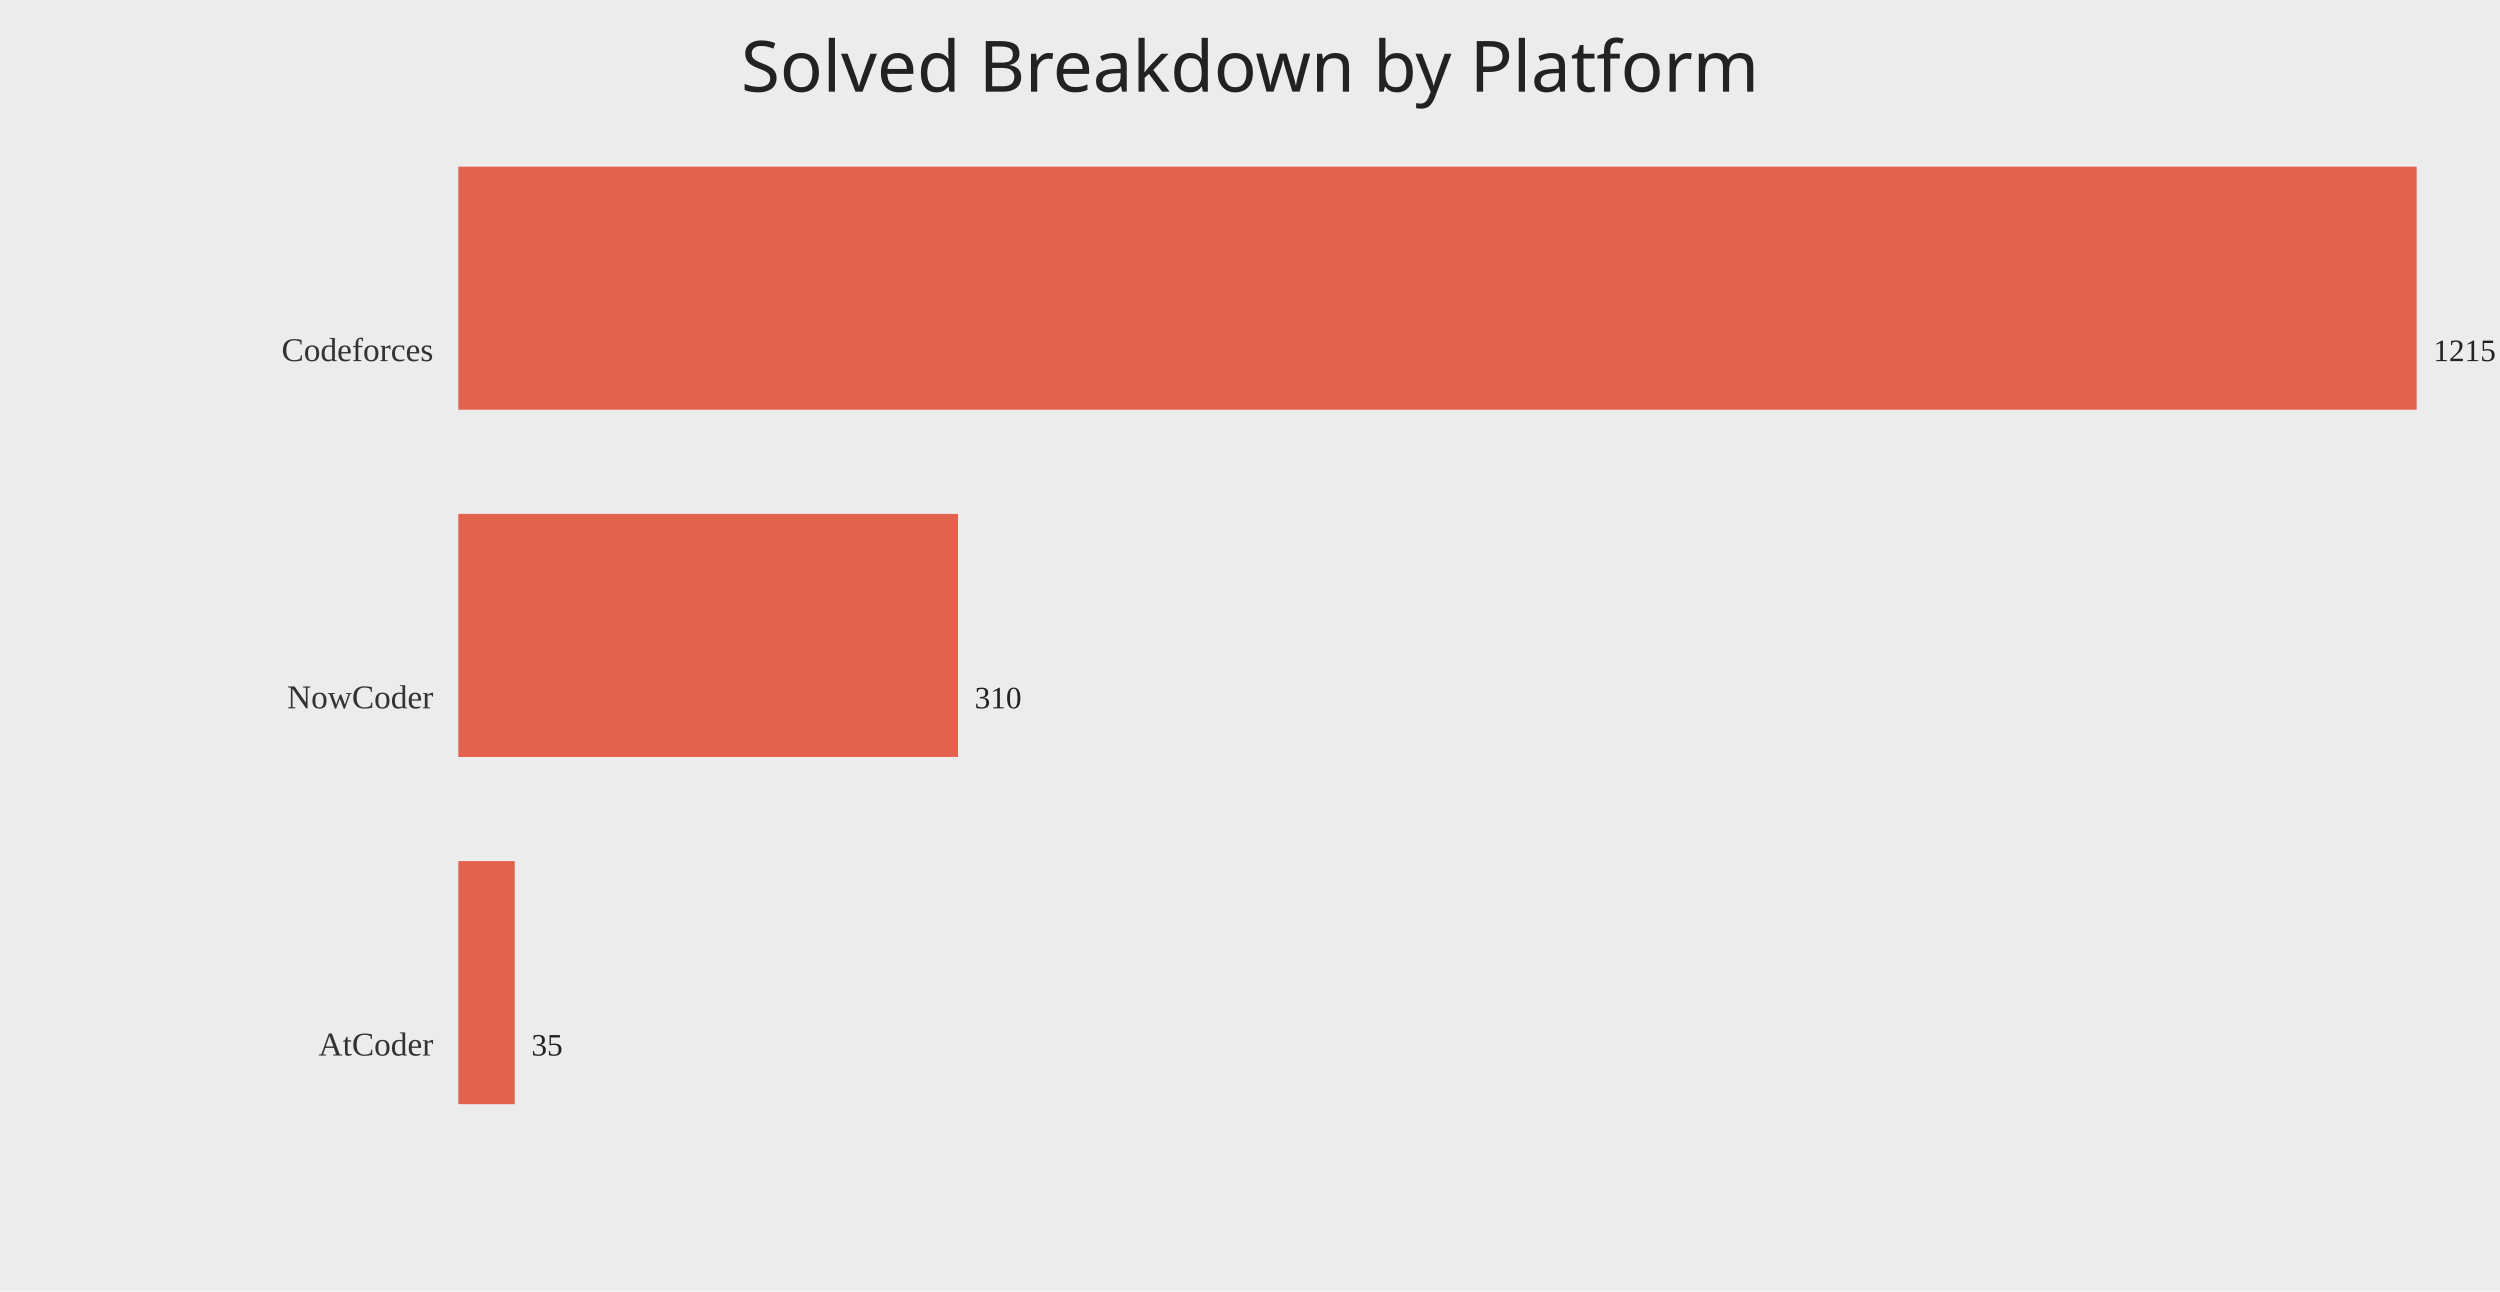
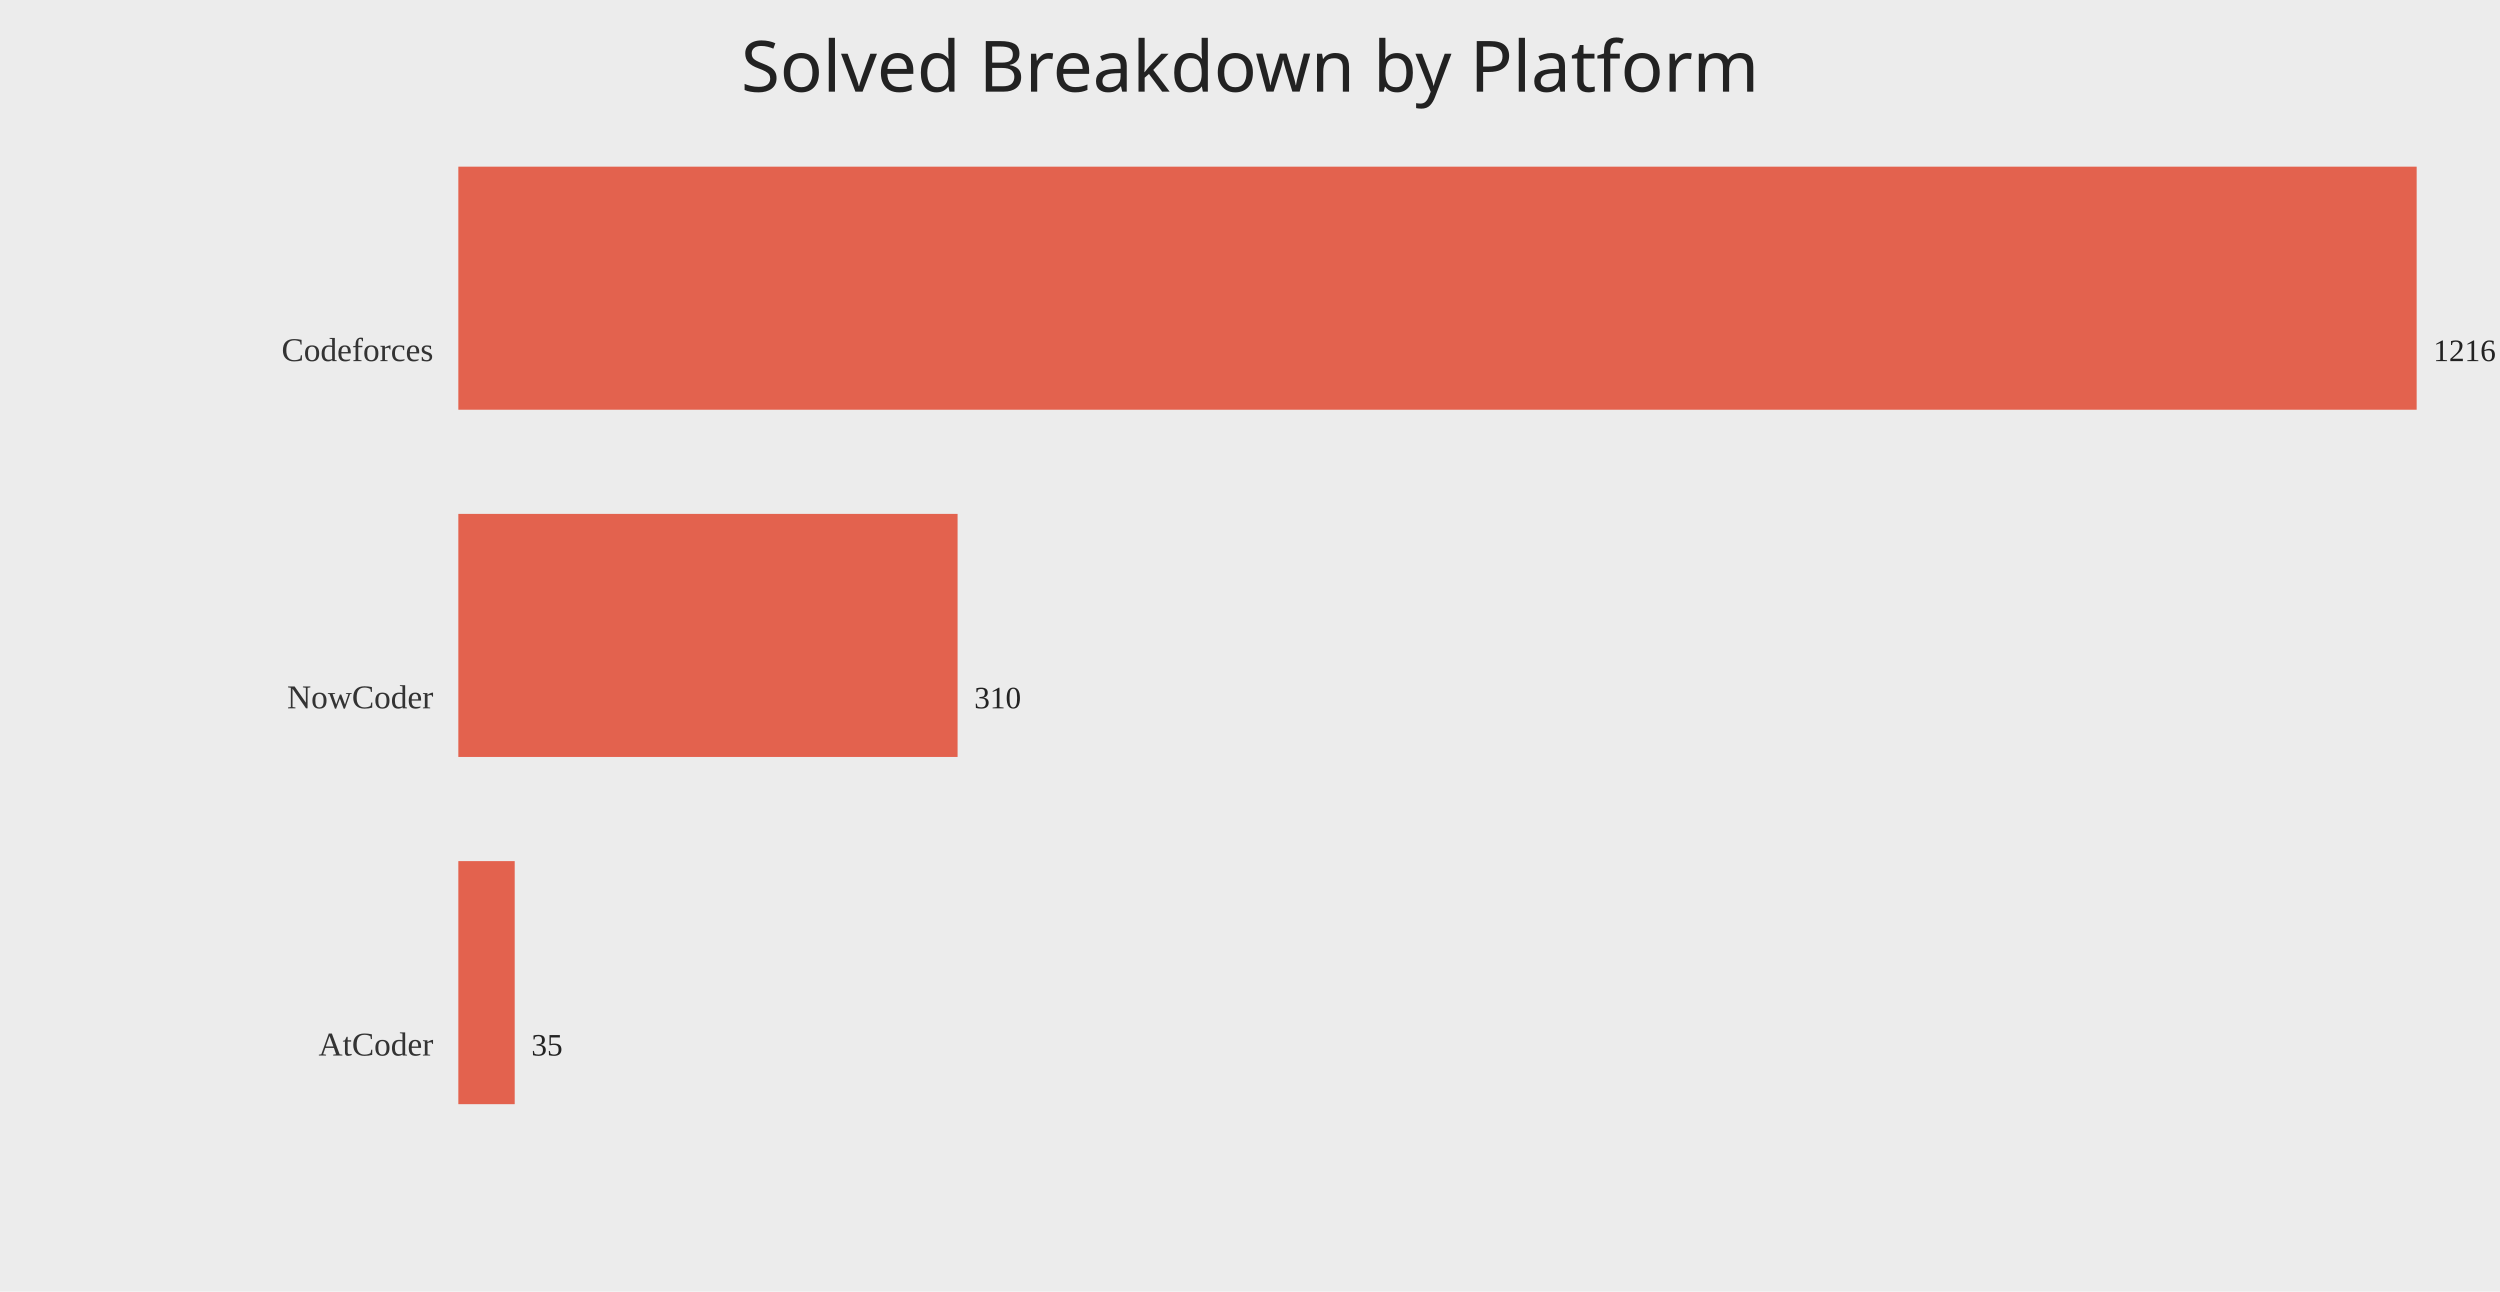
<svg xmlns="http://www.w3.org/2000/svg" width="1200" height="620">
  <rect width="100%" height="100%" fill="#ececec" />
  <text x="50%" y="44" text-anchor="middle" fill="#222" font-size="34" font-family="Comic Sans MS, Segoe UI">Solved Breakdown by Platform</text>
  <text x="208" y="173.33" text-anchor="end" fill="#333" font-size="16">Codeforces</text>
  <rect x="220" y="80.00" width="940.00" height="116.67" fill="#e24a33" opacity="0.85" />
-   <text x="1168.00" y="173.33" fill="#222" font-size="15">1215</text>
+   <text x="1168.00" y="173.33" fill="#222" font-size="15">1216</text>
  <text x="208" y="340.00" text-anchor="end" fill="#333" font-size="16">NowCoder</text>
-   <rect x="220" y="246.67" width="239.84" height="116.67" fill="#e24a33" opacity="0.85" />
-   <text x="467.84" y="340.00" fill="#222" font-size="15">310</text>
+   <rect x="220" y="246.67" width="239.64" height="116.67" fill="#e24a33" opacity="0.85" />
+   <text x="467.64" y="340.00" fill="#222" font-size="15">310</text>
  <text x="208" y="506.67" text-anchor="end" fill="#333" font-size="16">AtCoder</text>
-   <rect x="220" y="413.33" width="27.08" height="116.67" fill="#e24a33" opacity="0.85" />
-   <text x="255.08" y="506.67" fill="#222" font-size="15">35</text>
+   <rect x="220" y="413.33" width="27.06" height="116.67" fill="#e24a33" opacity="0.85" />
+   <text x="255.06" y="506.67" fill="#222" font-size="15">35</text>
</svg>
